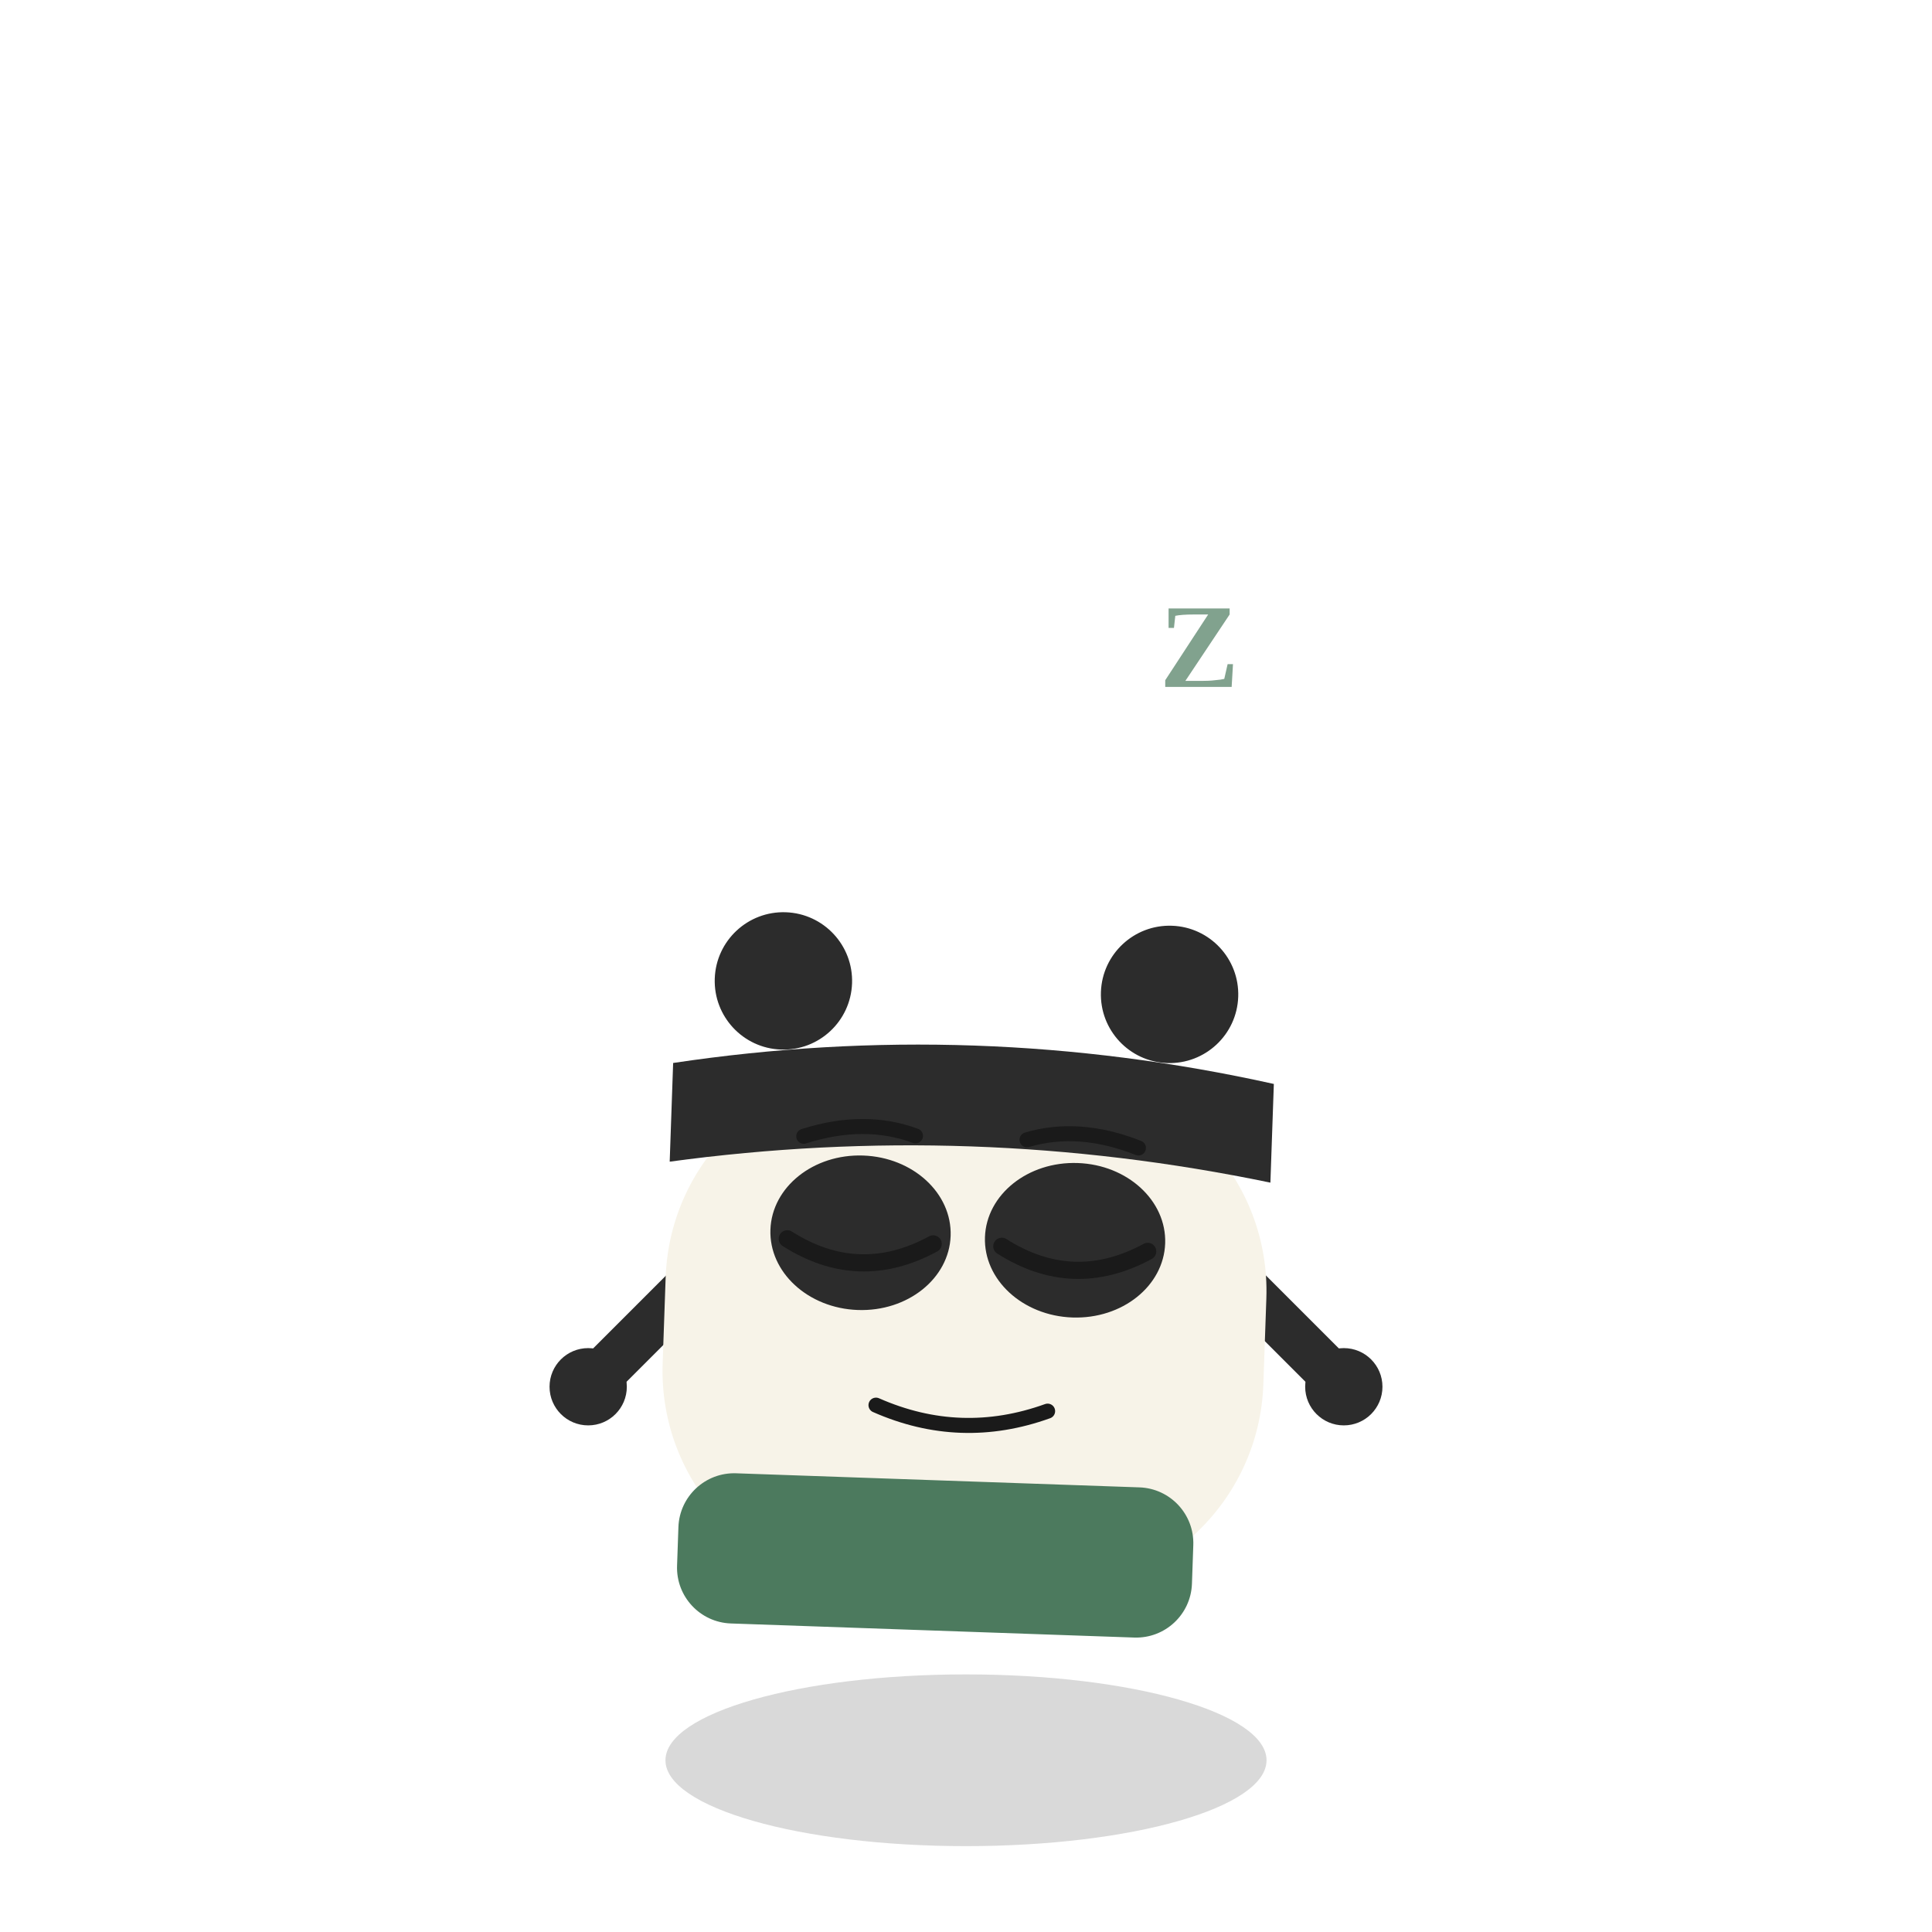
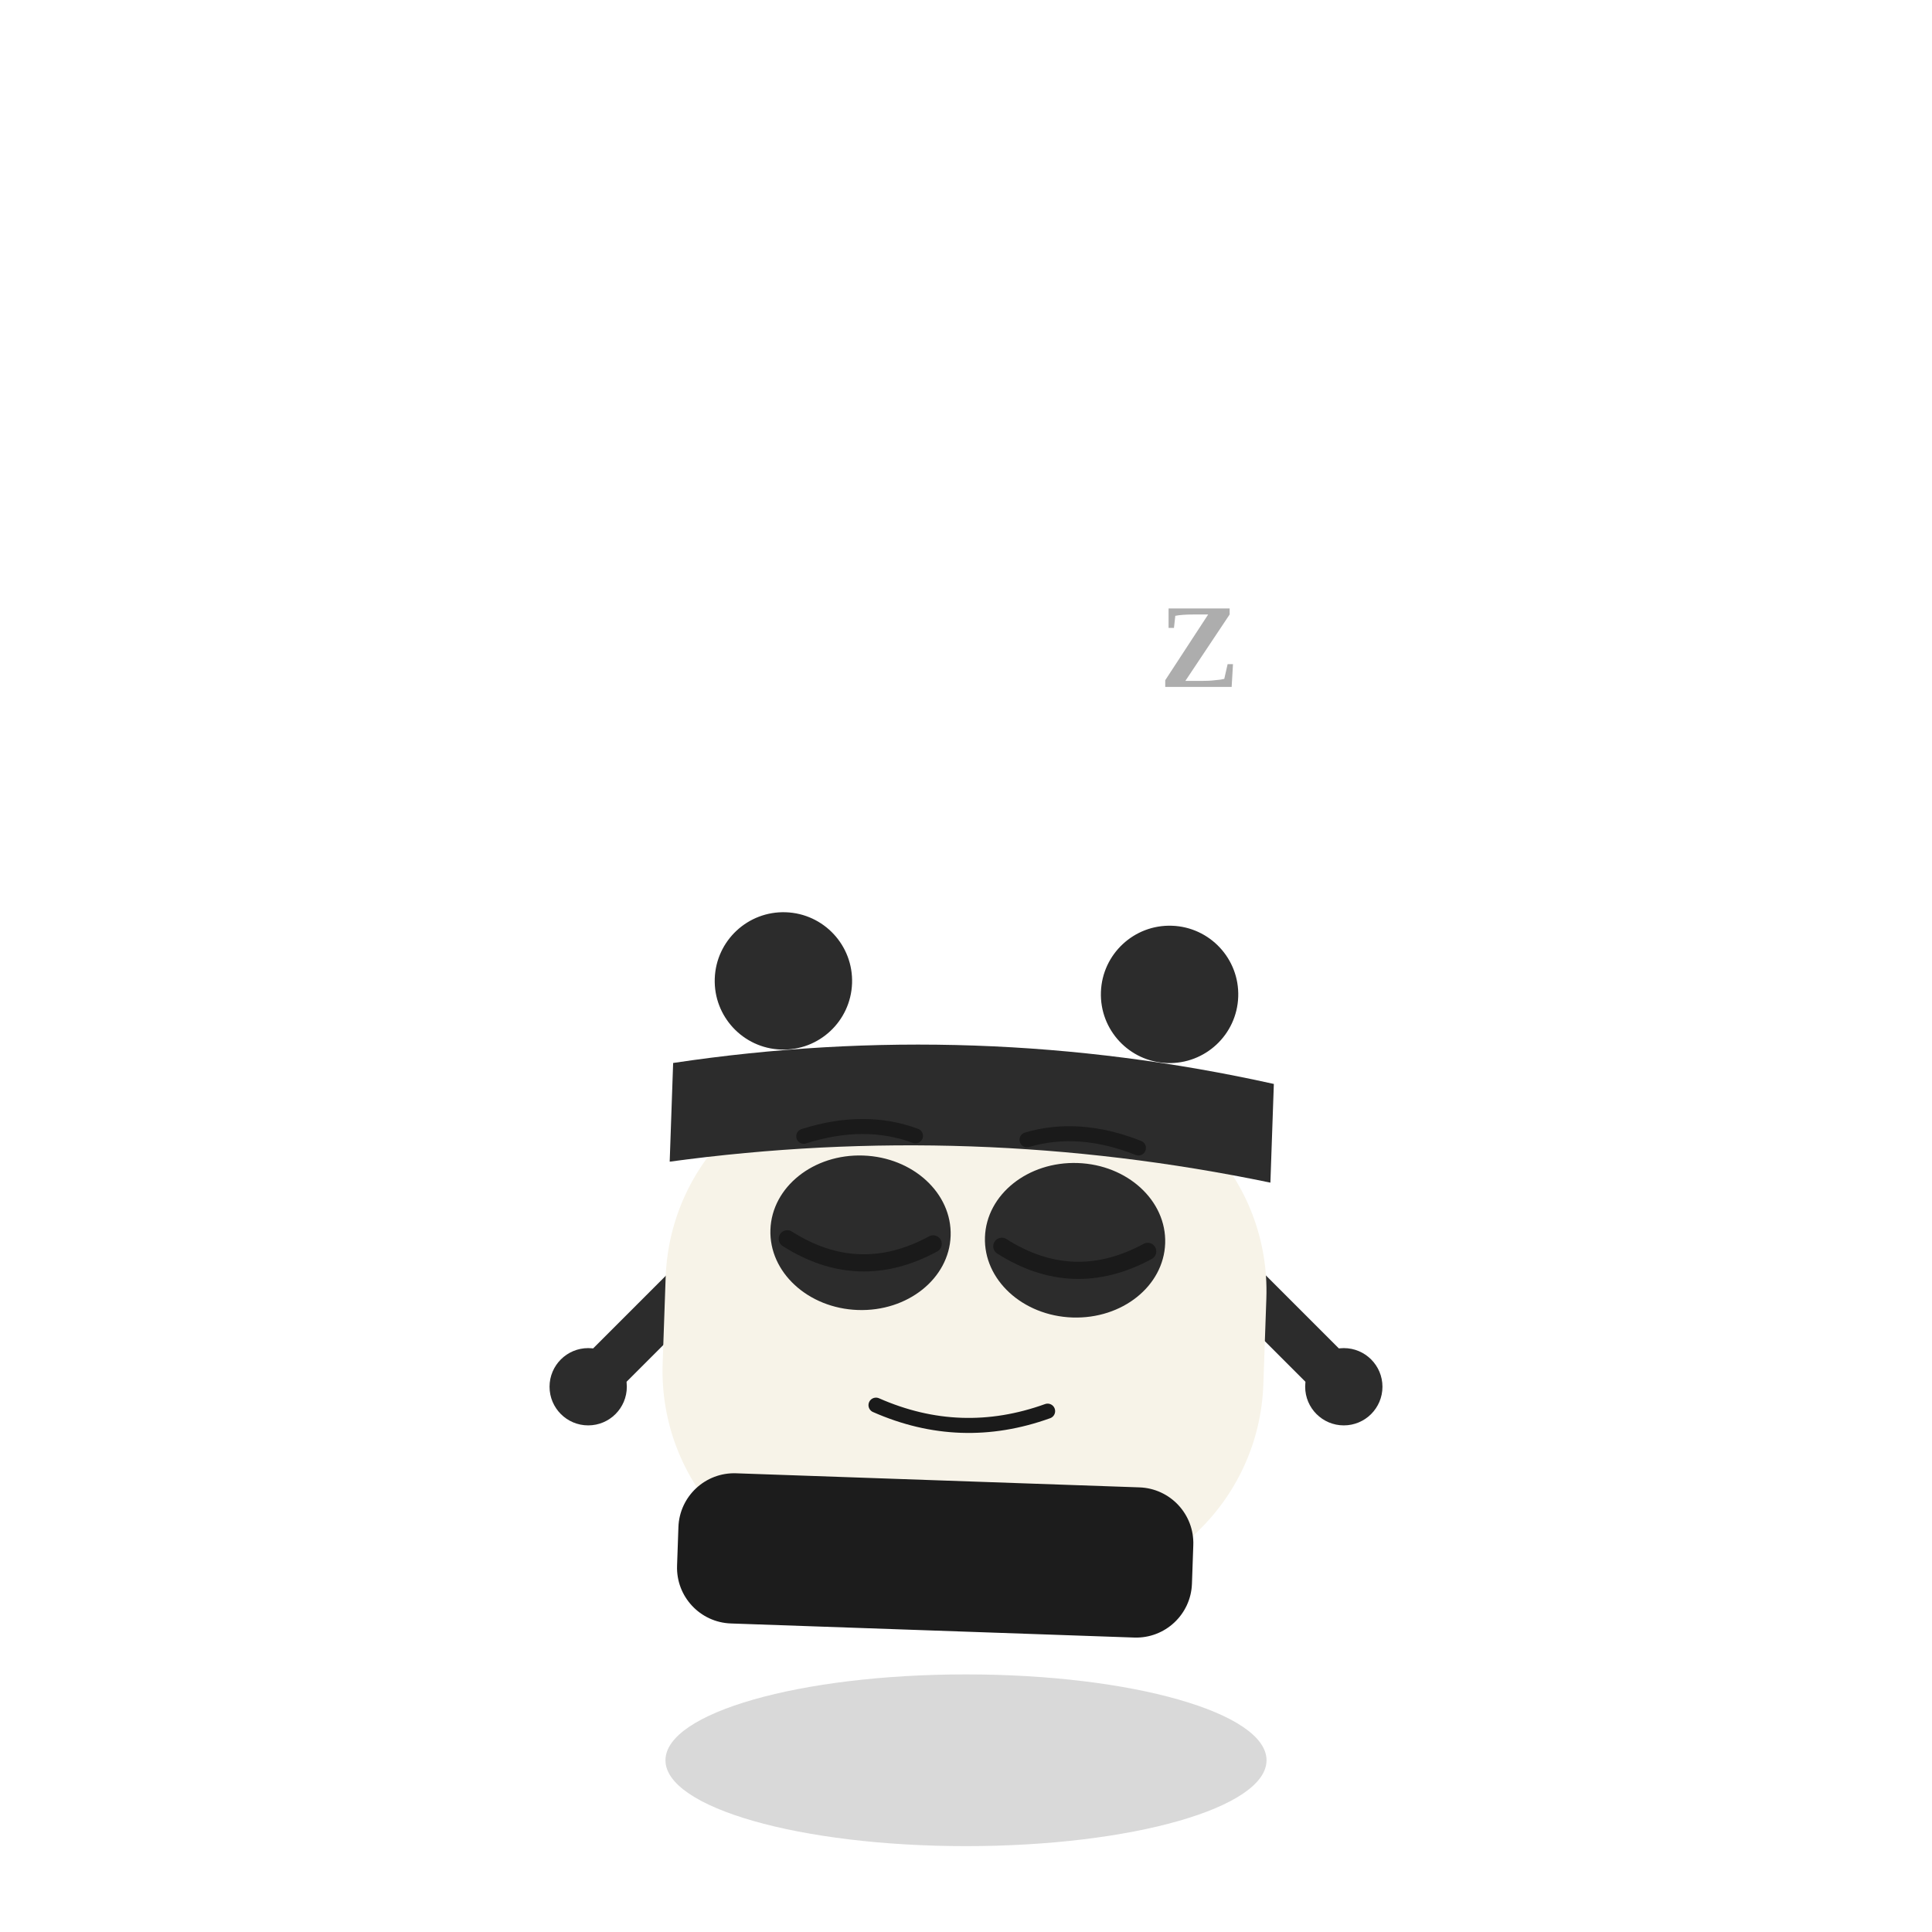
<svg xmlns="http://www.w3.org/2000/svg" viewBox="-15 -25 45 45">
  <ellipse id="shadow-js" cx="7.5" cy="16" rx="7" ry="2" fill="rgba(0,0,0,0.15)" />
  <g>
    <line x1="1" y1="5" x2="-1" y2="7" stroke="#2C2C2C" stroke-width="1.1" stroke-linecap="round" />
    <circle cx="-1.3" cy="7.3" r="0.9" fill="#2C2C2C" />
    <line x1="14" y1="5" x2="16" y2="7" stroke="#2C2C2C" stroke-width="1.1" stroke-linecap="round" />
    <circle cx="16.3" cy="7.3" r="0.9" fill="#2C2C2C" />
  </g>
  <g id="body-js" transform="translate(0 1) rotate(2 7.5 4)">
    <rect x="0.5" y="-1" width="14" height="12" rx="5" fill="#F7F3E8" />
    <path d="M 0.5 -1 Q 7.5 -2.3 14.5 -1 L 14.5 1.3 Q 7.5 0.1 0.5 1.3 Z" fill="#2C2C2C" />
    <circle cx="3" cy="-3" r="1.6" fill="#2C2C2C" />
    <circle cx="12" cy="-3" r="1.6" fill="#2C2C2C" />
    <ellipse cx="5" cy="2.8" rx="2.1" ry="1.8" fill="#2C2C2C" />
    <ellipse cx="10" cy="2.8" rx="2.1" ry="1.8" fill="#2C2C2C" />
-     <rect x="1" y="8.5" width="12" height="3.5" rx="1.3" fill="#4C7A5E" />
+     <rect x="1" y="8.5" width="12" height="3.5" rx="1.3" fill="#1C1C1C" />
    <path d="M 5.5 6.8 Q 7.5 7.6 9.5 6.8" stroke="#1A1A1A" stroke-width="0.35" fill="none" stroke-linecap="round" />
    <path d="M 3.6 0.6 Q 5 0.1 6.2 0.5" stroke="#1A1A1A" stroke-width="0.35" fill="none" stroke-linecap="round" />
    <path d="M 8.8 0.5 Q 10 0.1 11.4 0.6" stroke="#1A1A1A" stroke-width="0.35" fill="none" stroke-linecap="round" />
    <g id="eyes-js">
      <path d="M 3.3 3 Q 5 4 6.7 3" stroke="#1A1A1A" stroke-width="0.4" fill="none" stroke-linecap="round" />
      <path d="M 8.3 3 Q 10 4 11.7 3" stroke="#1A1A1A" stroke-width="0.4" fill="none" stroke-linecap="round" />
    </g>
  </g>
  <g opacity="0.7">
-     <text x="12" y="-9" font-size="2.8" font-weight="bold" fill="#4C7A5E">Z</text>
+     <text x="12" y="-9" font-size="2.8" font-weight="bold" fill="#8A8A8A">Z</text>
  </g>
</svg>
